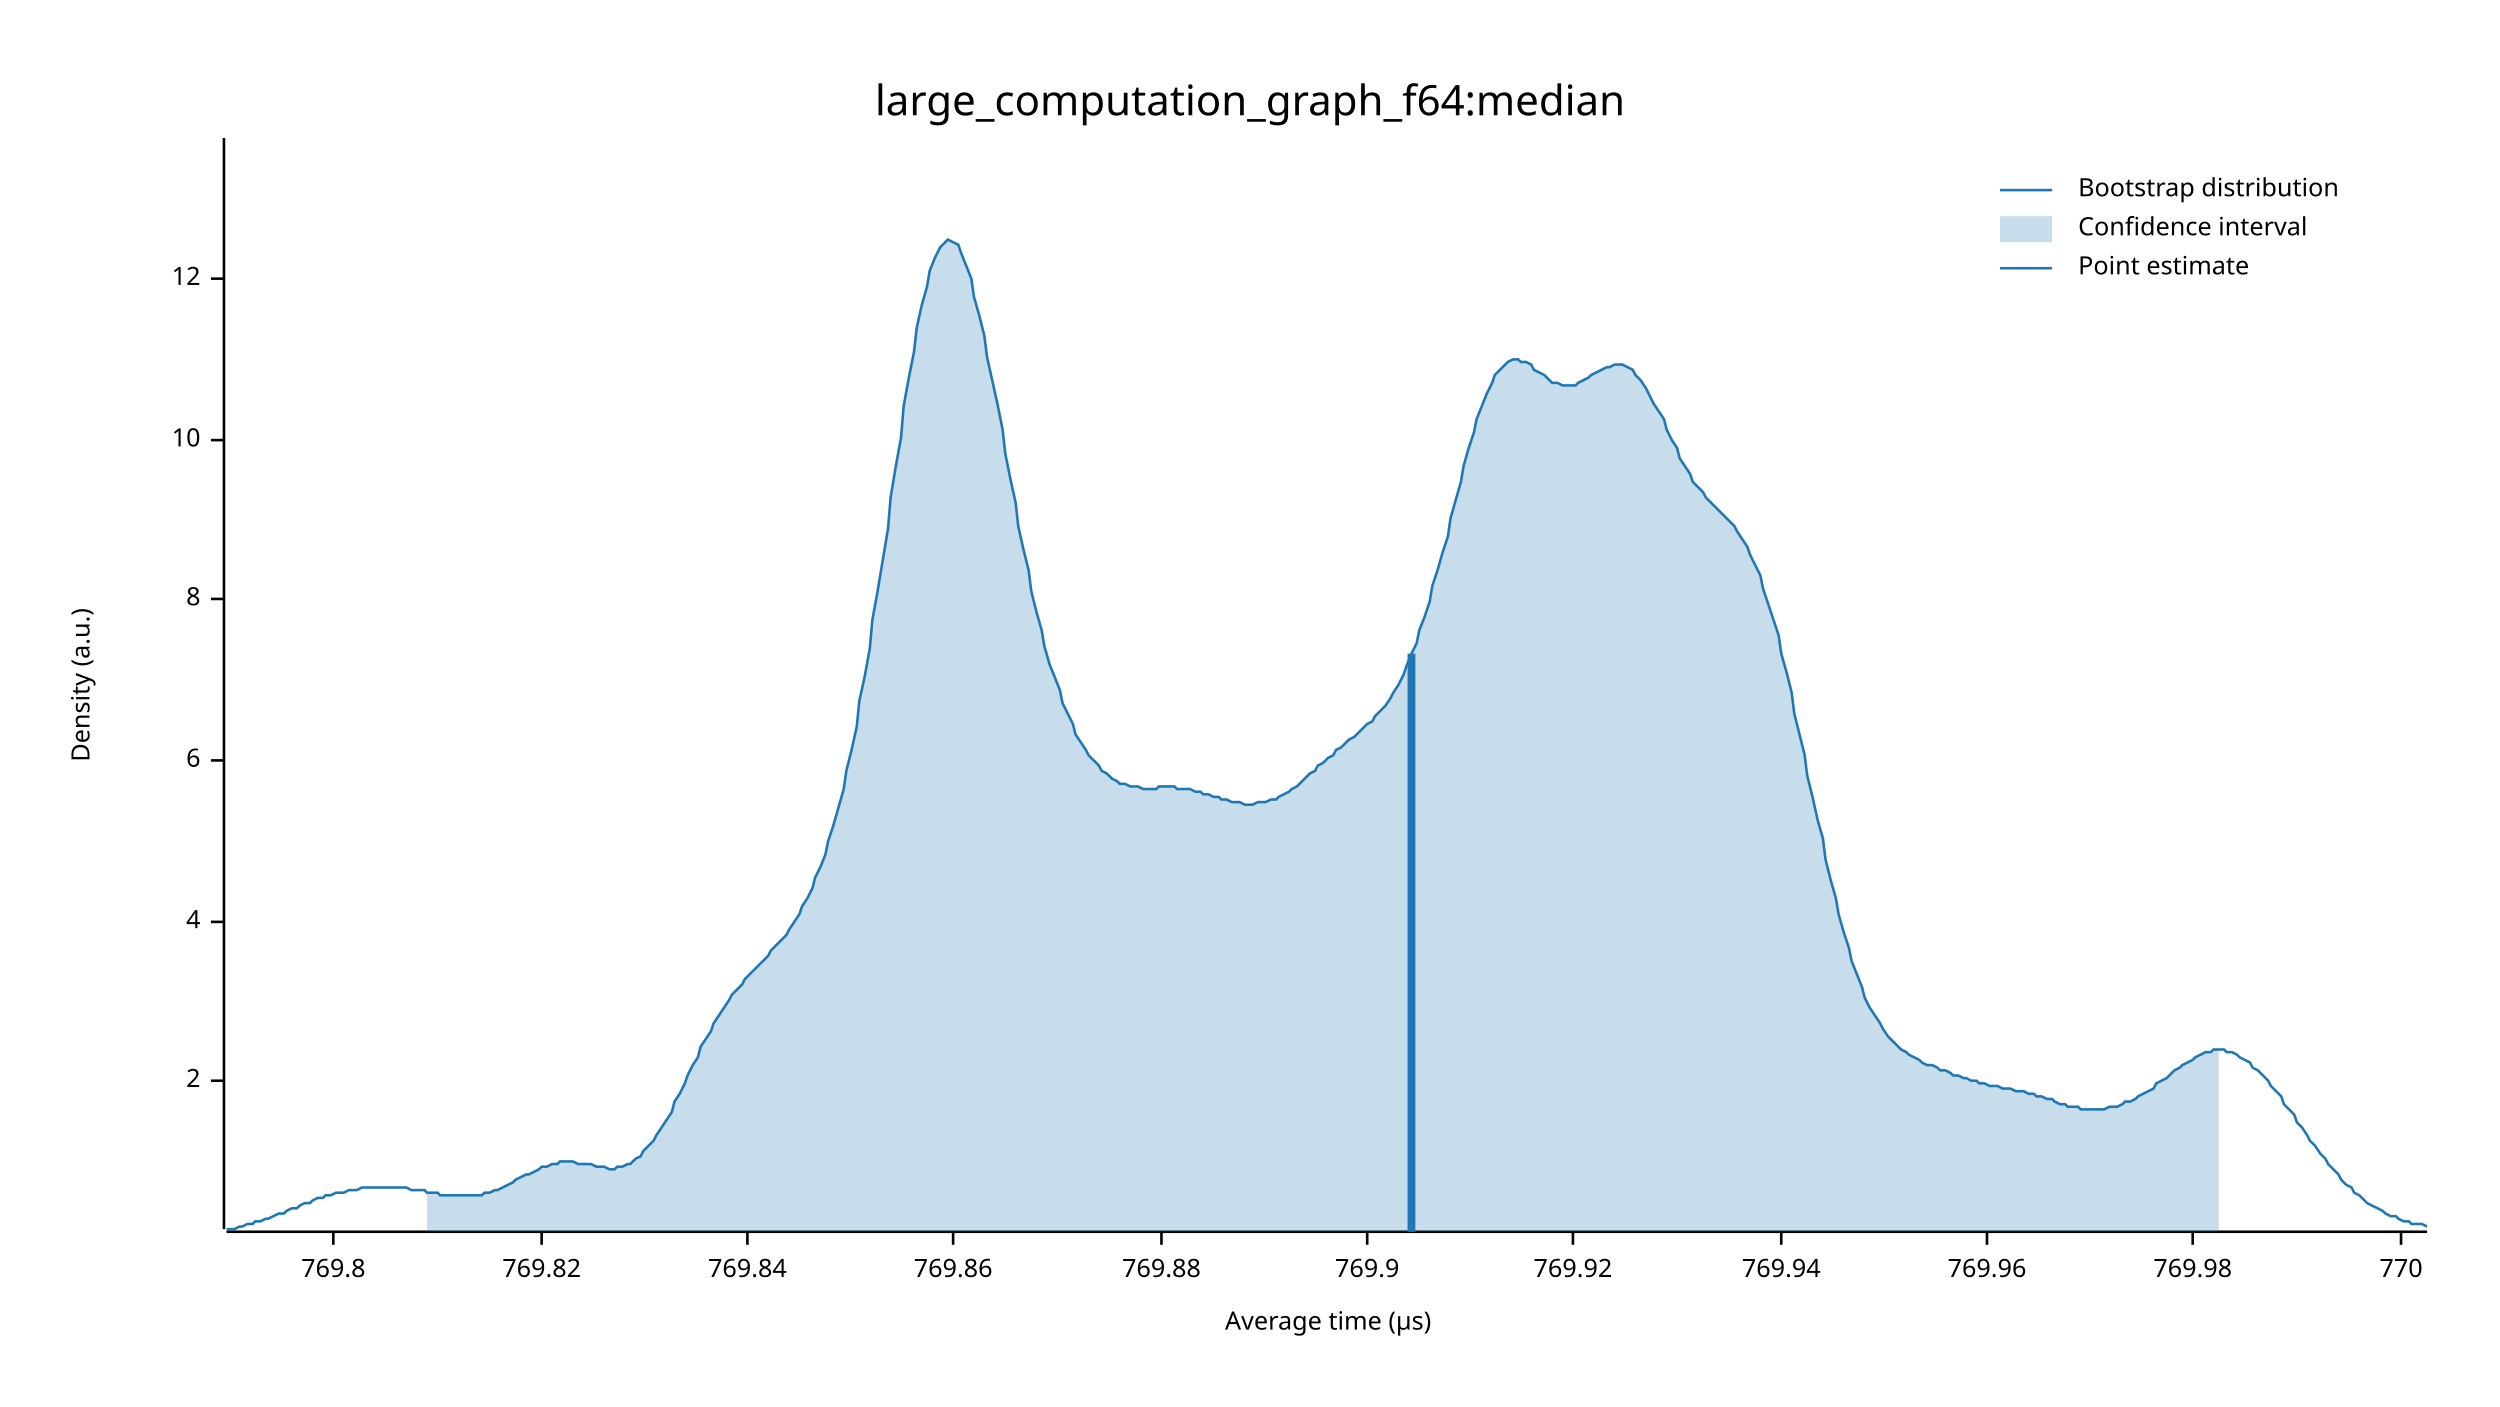
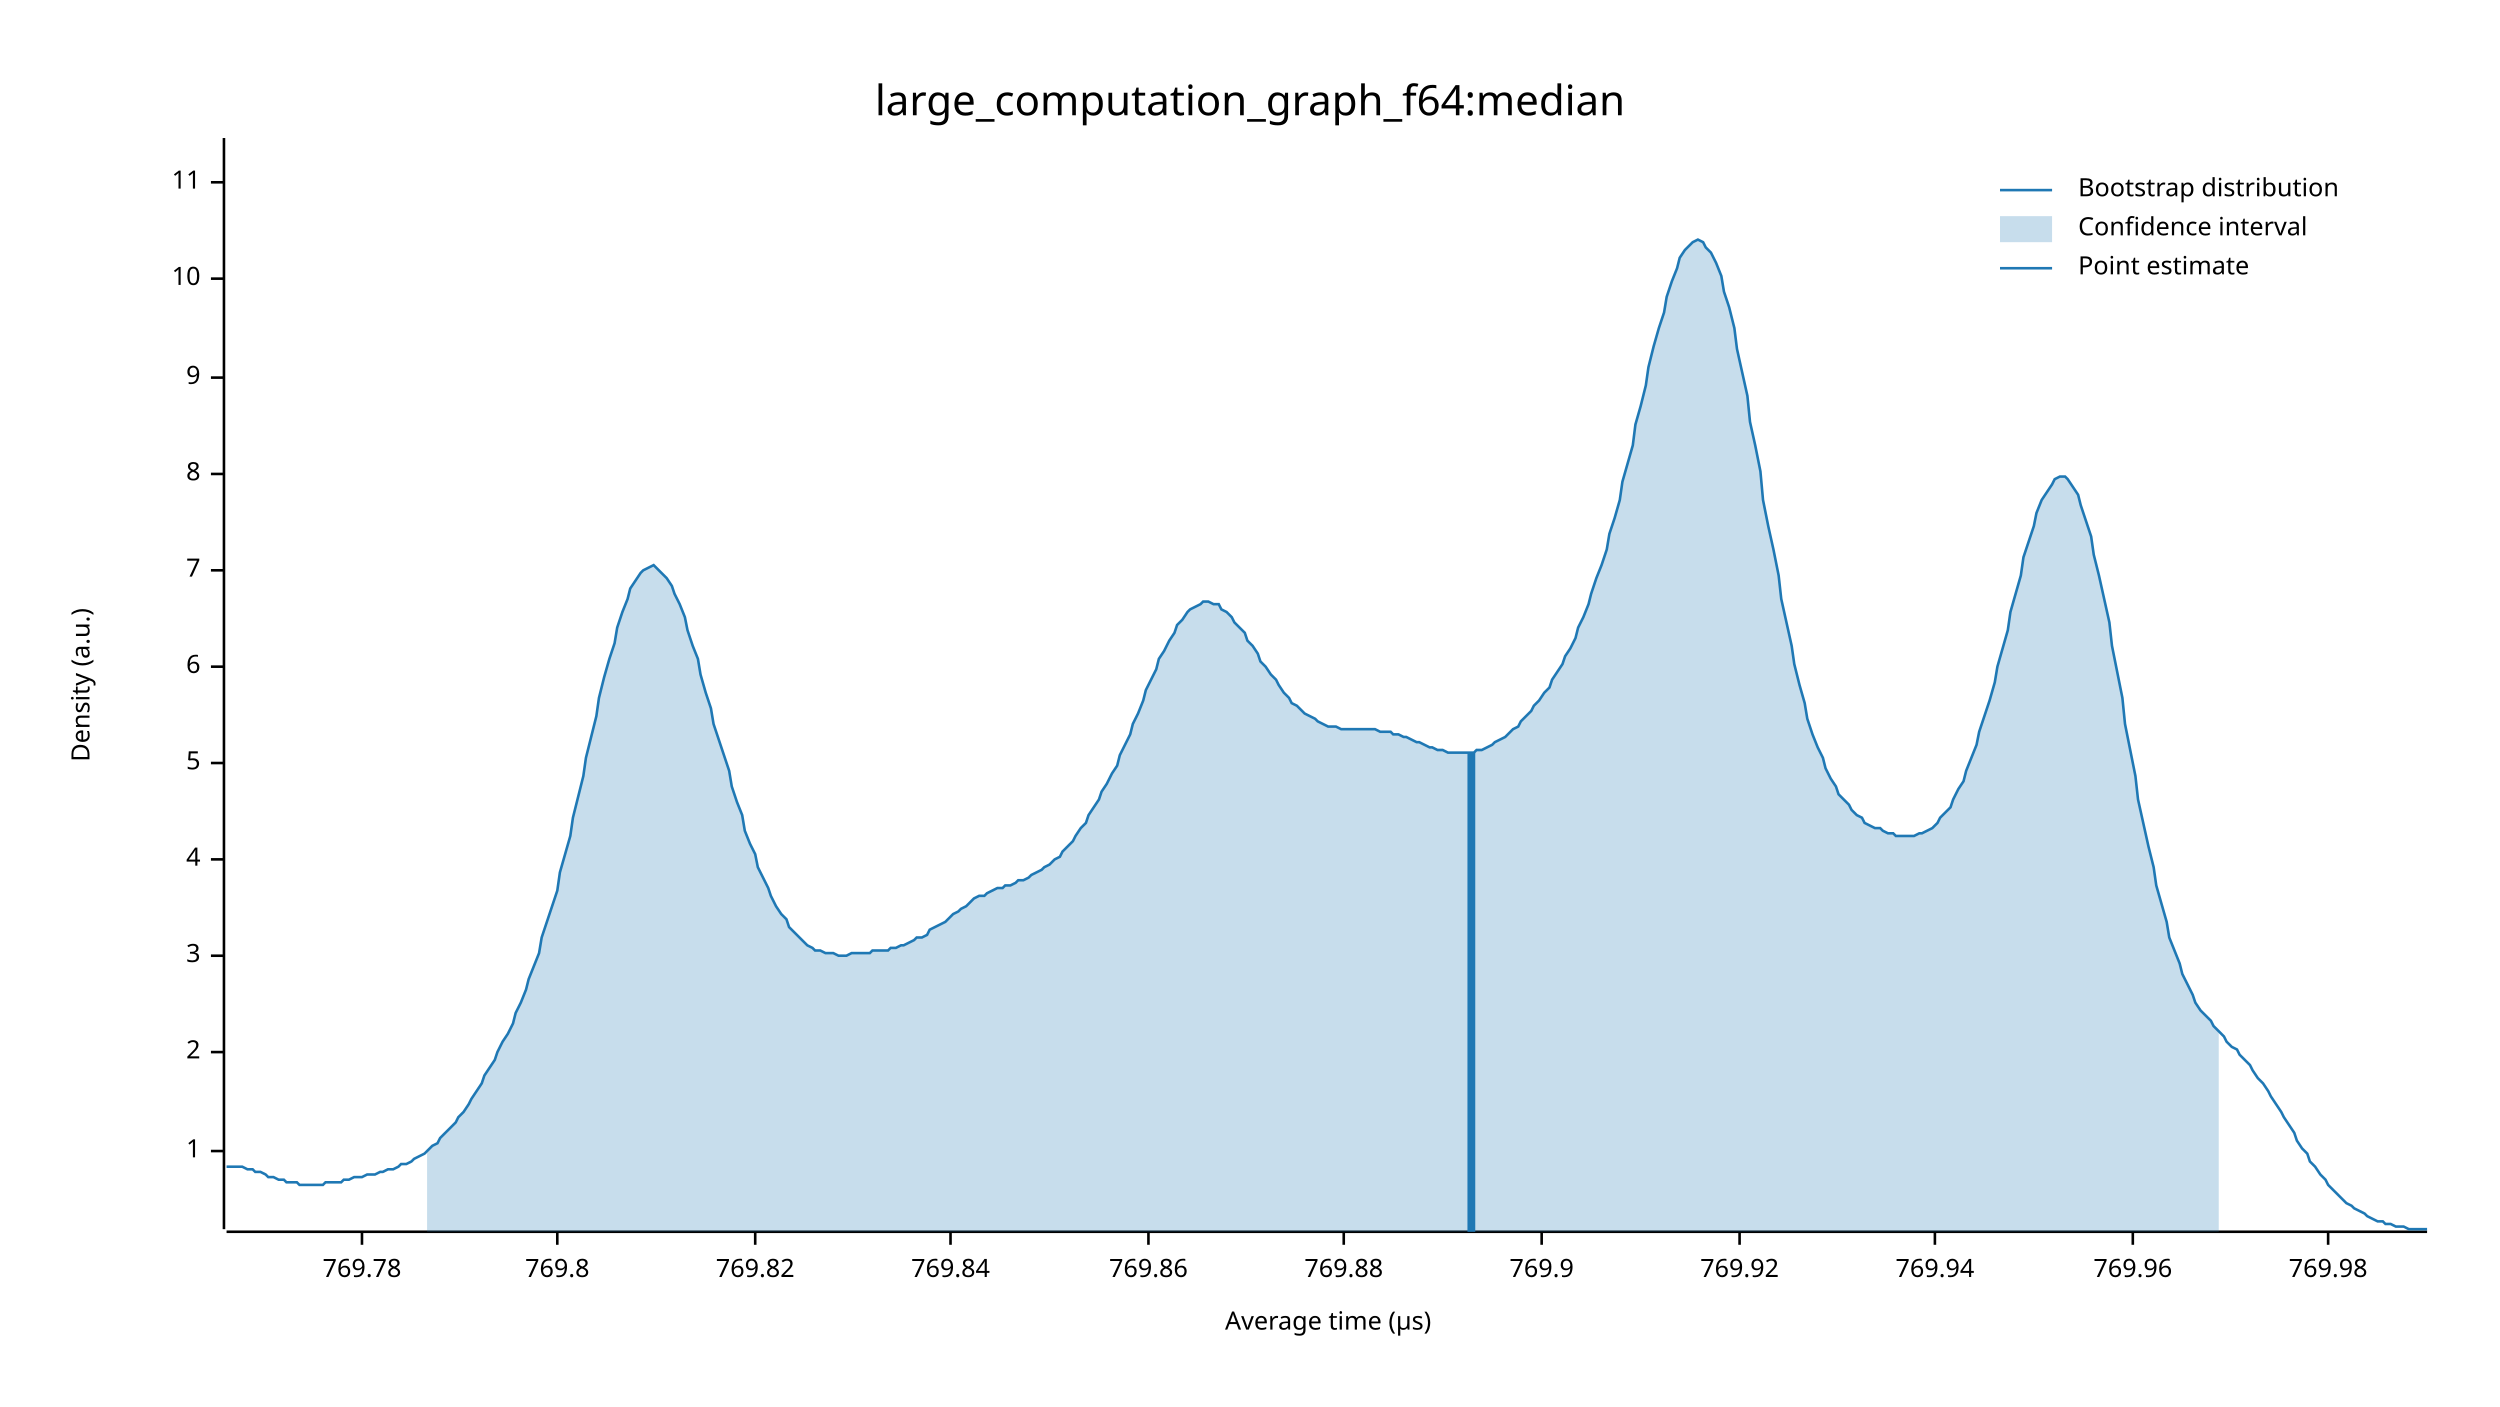
<svg xmlns="http://www.w3.org/2000/svg" width="960" height="540" viewBox="0 0 960 540">
  <text x="480" y="32" dy="0.76em" text-anchor="middle" font-family="sans-serif" font-size="16.129" opacity="1" fill="#000000">
large_computation_graph_f64:median
</text>
  <text x="27" y="263" dy="0.76em" text-anchor="middle" font-family="sans-serif" font-size="9.677" opacity="1" fill="#000000" transform="rotate(270, 27, 263)">
Density (a.u.)
</text>
  <text x="510" y="513" dy="-0.5ex" text-anchor="middle" font-family="sans-serif" font-size="9.677" opacity="1" fill="#000000">
Average time (µs)
</text>
  <polyline fill="none" opacity="1" stroke="#000000" stroke-width="1" points="86,53 86,472 " />
-   <text x="77" y="415" dy="0.5ex" text-anchor="end" font-family="sans-serif" font-size="9.677" opacity="1" fill="#000000">
+   <text x="77" y="442" dy="0.5ex" text-anchor="end" font-family="sans-serif" font-size="9.677" opacity="1" fill="#000000">
+ 1
+ </text>
+   <polyline fill="none" opacity="1" stroke="#000000" stroke-width="1" points="81,442 86,442 " />
+   <text x="77" y="404" dy="0.5ex" text-anchor="end" font-family="sans-serif" font-size="9.677" opacity="1" fill="#000000">
2
</text>
-   <polyline fill="none" opacity="1" stroke="#000000" stroke-width="1" points="81,415 86,415 " />
-   <text x="77" y="354" dy="0.5ex" text-anchor="end" font-family="sans-serif" font-size="9.677" opacity="1" fill="#000000">
+   <polyline fill="none" opacity="1" stroke="#000000" stroke-width="1" points="81,404 86,404 " />
+   <text x="77" y="367" dy="0.5ex" text-anchor="end" font-family="sans-serif" font-size="9.677" opacity="1" fill="#000000">
+ 3
+ </text>
+   <polyline fill="none" opacity="1" stroke="#000000" stroke-width="1" points="81,367 86,367 " />
+   <text x="77" y="330" dy="0.5ex" text-anchor="end" font-family="sans-serif" font-size="9.677" opacity="1" fill="#000000">
4
</text>
-   <polyline fill="none" opacity="1" stroke="#000000" stroke-width="1" points="81,354 86,354 " />
-   <text x="77" y="292" dy="0.5ex" text-anchor="end" font-family="sans-serif" font-size="9.677" opacity="1" fill="#000000">
+   <polyline fill="none" opacity="1" stroke="#000000" stroke-width="1" points="81,330 86,330 " />
+   <text x="77" y="293" dy="0.5ex" text-anchor="end" font-family="sans-serif" font-size="9.677" opacity="1" fill="#000000">
+ 5
+ </text>
+   <polyline fill="none" opacity="1" stroke="#000000" stroke-width="1" points="81,293 86,293 " />
+   <text x="77" y="256" dy="0.5ex" text-anchor="end" font-family="sans-serif" font-size="9.677" opacity="1" fill="#000000">
6
</text>
-   <polyline fill="none" opacity="1" stroke="#000000" stroke-width="1" points="81,292 86,292 " />
-   <text x="77" y="230" dy="0.5ex" text-anchor="end" font-family="sans-serif" font-size="9.677" opacity="1" fill="#000000">
+   <polyline fill="none" opacity="1" stroke="#000000" stroke-width="1" points="81,256 86,256 " />
+   <text x="77" y="219" dy="0.5ex" text-anchor="end" font-family="sans-serif" font-size="9.677" opacity="1" fill="#000000">
+ 7
+ </text>
+   <polyline fill="none" opacity="1" stroke="#000000" stroke-width="1" points="81,219 86,219 " />
+   <text x="77" y="182" dy="0.5ex" text-anchor="end" font-family="sans-serif" font-size="9.677" opacity="1" fill="#000000">
8
</text>
-   <polyline fill="none" opacity="1" stroke="#000000" stroke-width="1" points="81,230 86,230 " />
-   <text x="77" y="169" dy="0.5ex" text-anchor="end" font-family="sans-serif" font-size="9.677" opacity="1" fill="#000000">
+   <polyline fill="none" opacity="1" stroke="#000000" stroke-width="1" points="81,182 86,182 " />
+   <text x="77" y="145" dy="0.5ex" text-anchor="end" font-family="sans-serif" font-size="9.677" opacity="1" fill="#000000">
+ 9
+ </text>
+   <polyline fill="none" opacity="1" stroke="#000000" stroke-width="1" points="81,145 86,145 " />
+   <text x="77" y="107" dy="0.5ex" text-anchor="end" font-family="sans-serif" font-size="9.677" opacity="1" fill="#000000">
10
</text>
-   <polyline fill="none" opacity="1" stroke="#000000" stroke-width="1" points="81,169 86,169 " />
-   <text x="77" y="107" dy="0.5ex" text-anchor="end" font-family="sans-serif" font-size="9.677" opacity="1" fill="#000000">
- 12
+   <polyline fill="none" opacity="1" stroke="#000000" stroke-width="1" points="81,107 86,107 " />
+   <text x="77" y="70" dy="0.5ex" text-anchor="end" font-family="sans-serif" font-size="9.677" opacity="1" fill="#000000">
+ 11
</text>
-   <polyline fill="none" opacity="1" stroke="#000000" stroke-width="1" points="81,107 86,107 " />
+   <polyline fill="none" opacity="1" stroke="#000000" stroke-width="1" points="81,70 86,70 " />
  <polyline fill="none" opacity="1" stroke="#000000" stroke-width="1" points="87,473 932,473 " />
-   <text x="128" y="483" dy="0.76em" text-anchor="middle" font-family="sans-serif" font-size="9.677" opacity="1" fill="#000000">
+   <text x="139" y="483" dy="0.76em" text-anchor="middle" font-family="sans-serif" font-size="9.677" opacity="1" fill="#000000">
+ 769.78
+ </text>
+   <polyline fill="none" opacity="1" stroke="#000000" stroke-width="1" points="139,473 139,478 " />
+   <text x="214" y="483" dy="0.76em" text-anchor="middle" font-family="sans-serif" font-size="9.677" opacity="1" fill="#000000">
769.8
</text>
-   <polyline fill="none" opacity="1" stroke="#000000" stroke-width="1" points="128,473 128,478 " />
-   <text x="208" y="483" dy="0.76em" text-anchor="middle" font-family="sans-serif" font-size="9.677" opacity="1" fill="#000000">
+   <polyline fill="none" opacity="1" stroke="#000000" stroke-width="1" points="214,473 214,478 " />
+   <text x="290" y="483" dy="0.76em" text-anchor="middle" font-family="sans-serif" font-size="9.677" opacity="1" fill="#000000">
769.82
</text>
-   <polyline fill="none" opacity="1" stroke="#000000" stroke-width="1" points="208,473 208,478 " />
-   <text x="287" y="483" dy="0.76em" text-anchor="middle" font-family="sans-serif" font-size="9.677" opacity="1" fill="#000000">
+   <polyline fill="none" opacity="1" stroke="#000000" stroke-width="1" points="290,473 290,478 " />
+   <text x="365" y="483" dy="0.76em" text-anchor="middle" font-family="sans-serif" font-size="9.677" opacity="1" fill="#000000">
769.84
</text>
-   <polyline fill="none" opacity="1" stroke="#000000" stroke-width="1" points="287,473 287,478 " />
-   <text x="366" y="483" dy="0.76em" text-anchor="middle" font-family="sans-serif" font-size="9.677" opacity="1" fill="#000000">
+   <polyline fill="none" opacity="1" stroke="#000000" stroke-width="1" points="365,473 365,478 " />
+   <text x="441" y="483" dy="0.76em" text-anchor="middle" font-family="sans-serif" font-size="9.677" opacity="1" fill="#000000">
769.86
</text>
-   <polyline fill="none" opacity="1" stroke="#000000" stroke-width="1" points="366,473 366,478 " />
-   <text x="446" y="483" dy="0.76em" text-anchor="middle" font-family="sans-serif" font-size="9.677" opacity="1" fill="#000000">
+   <polyline fill="none" opacity="1" stroke="#000000" stroke-width="1" points="441,473 441,478 " />
+   <text x="516" y="483" dy="0.76em" text-anchor="middle" font-family="sans-serif" font-size="9.677" opacity="1" fill="#000000">
769.88
</text>
-   <polyline fill="none" opacity="1" stroke="#000000" stroke-width="1" points="446,473 446,478 " />
-   <text x="525" y="483" dy="0.76em" text-anchor="middle" font-family="sans-serif" font-size="9.677" opacity="1" fill="#000000">
+   <polyline fill="none" opacity="1" stroke="#000000" stroke-width="1" points="516,473 516,478 " />
+   <text x="592" y="483" dy="0.76em" text-anchor="middle" font-family="sans-serif" font-size="9.677" opacity="1" fill="#000000">
769.9
</text>
-   <polyline fill="none" opacity="1" stroke="#000000" stroke-width="1" points="525,473 525,478 " />
-   <text x="604" y="483" dy="0.76em" text-anchor="middle" font-family="sans-serif" font-size="9.677" opacity="1" fill="#000000">
+   <polyline fill="none" opacity="1" stroke="#000000" stroke-width="1" points="592,473 592,478 " />
+   <text x="668" y="483" dy="0.76em" text-anchor="middle" font-family="sans-serif" font-size="9.677" opacity="1" fill="#000000">
769.92
</text>
-   <polyline fill="none" opacity="1" stroke="#000000" stroke-width="1" points="604,473 604,478 " />
-   <text x="684" y="483" dy="0.76em" text-anchor="middle" font-family="sans-serif" font-size="9.677" opacity="1" fill="#000000">
+   <polyline fill="none" opacity="1" stroke="#000000" stroke-width="1" points="668,473 668,478 " />
+   <text x="743" y="483" dy="0.76em" text-anchor="middle" font-family="sans-serif" font-size="9.677" opacity="1" fill="#000000">
769.94
</text>
-   <polyline fill="none" opacity="1" stroke="#000000" stroke-width="1" points="684,473 684,478 " />
-   <text x="763" y="483" dy="0.76em" text-anchor="middle" font-family="sans-serif" font-size="9.677" opacity="1" fill="#000000">
+   <polyline fill="none" opacity="1" stroke="#000000" stroke-width="1" points="743,473 743,478 " />
+   <text x="819" y="483" dy="0.76em" text-anchor="middle" font-family="sans-serif" font-size="9.677" opacity="1" fill="#000000">
769.96
</text>
-   <polyline fill="none" opacity="1" stroke="#000000" stroke-width="1" points="763,473 763,478 " />
-   <text x="842" y="483" dy="0.76em" text-anchor="middle" font-family="sans-serif" font-size="9.677" opacity="1" fill="#000000">
+   <polyline fill="none" opacity="1" stroke="#000000" stroke-width="1" points="819,473 819,478 " />
+   <text x="894" y="483" dy="0.76em" text-anchor="middle" font-family="sans-serif" font-size="9.677" opacity="1" fill="#000000">
769.98
</text>
-   <polyline fill="none" opacity="1" stroke="#000000" stroke-width="1" points="842,473 842,478 " />
-   <text x="922" y="483" dy="0.76em" text-anchor="middle" font-family="sans-serif" font-size="9.677" opacity="1" fill="#000000">
- 770
- </text>
-   <polyline fill="none" opacity="1" stroke="#000000" stroke-width="1" points="922,473 922,478 " />
-   <polyline fill="none" opacity="1" stroke="#1F78B4" stroke-width="1" points="87,472 88,472 90,472 92,471 93,471 95,470 97,470 98,469 100,469 102,468 103,468 105,467 107,466 109,466 110,465 112,464 114,464 115,463 117,462 119,462 120,461 122,460 124,460 125,459 127,459 129,458 131,458 132,458 134,457 136,457 137,457 139,456 141,456 142,456 144,456 146,456 147,456 149,456 151,456 153,456 154,456 156,456 158,457 159,457 161,457 163,457 164,458 166,458 168,458 169,459 171,459 173,459 175,459 176,459 178,459 180,459 181,459 183,459 185,459 186,458 188,458 190,457 191,457 193,456 195,455 197,454 198,453 200,452 202,451 203,451 205,450 207,449 208,448 210,448 212,447 214,447 215,446 217,446 219,446 220,446 222,447 224,447 225,447 227,447 229,448 230,448 232,448 234,449 236,449 237,448 239,448 241,447 242,447 244,445 246,444 247,442 249,440 251,438 252,436 254,433 256,430 258,427 259,423 261,420 263,416 264,413 266,409 268,406 269,402 271,399 273,396 274,393 276,390 278,387 280,384 281,382 283,380 285,378 286,376 288,374 290,372 291,371 293,369 295,367 296,365 298,363 300,361 302,359 303,357 305,354 307,351 308,348 310,345 312,341 313,337 315,333 317,328 318,323 320,317 322,310 324,303 325,296 327,288 329,279 330,269 332,260 334,249 335,238 337,227 339,215 341,203 342,191 344,179 346,168 347,156 349,145 351,135 352,126 354,117 356,110 357,104 359,99 361,95 363,93 364,92 366,93 368,94 369,97 371,102 373,107 374,114 376,121 378,129 379,137 381,146 383,155 385,165 386,174 388,184 390,193 391,202 393,211 395,219 396,227 398,235 400,242 401,248 403,255 405,260 407,265 408,270 410,274 412,278 413,282 415,285 417,288 418,290 420,292 422,294 423,296 425,297 427,299 429,300 430,301 432,301 434,302 435,302 437,302 439,303 440,303 442,303 444,303 445,302 447,302 449,302 451,302 452,303 454,303 456,303 457,303 459,304 461,304 462,305 464,305 466,306 468,306 469,307 471,307 473,308 474,308 476,308 478,309 479,309 481,309 483,308 484,308 486,308 488,307 490,307 491,306 493,305 495,304 496,303 498,302 500,300 501,299 503,297 505,296 506,294 508,293 510,291 512,290 513,288 515,287 517,285 518,284 520,283 522,281 523,280 525,278 527,277 528,275 530,273 532,271 534,268 535,266 537,263 539,259 540,256 542,251 544,247 545,242 547,237 549,231 550,225 552,219 554,212 556,206 557,199 559,192 561,185 562,179 564,172 566,166 567,161 569,156 571,151 573,147 574,144 576,142 578,140 579,139 581,138 583,138 584,139 586,139 588,140 589,142 591,143 593,144 595,146 596,147 598,147 600,148 601,148 603,148 605,148 606,147 608,146 610,145 611,144 613,143 615,142 617,141 618,141 620,140 622,140 623,140 625,141 627,142 628,144 630,146 632,149 633,151 635,155 637,158 639,161 640,165 642,169 644,172 645,176 647,179 649,182 650,185 652,187 654,189 655,191 657,193 659,195 661,197 662,198 664,200 666,202 667,204 669,207 671,210 672,213 674,217 676,221 677,226 679,232 681,238 683,244 684,251 686,258 688,266 689,274 691,282 693,290 694,298 696,306 698,315 700,322 701,330 703,338 705,345 706,351 708,358 710,364 711,369 713,374 715,379 716,383 718,387 720,390 722,393 723,395 725,398 727,400 728,401 730,403 732,404 733,405 735,406 737,407 738,408 740,409 742,409 744,410 745,411 747,411 749,412 750,413 752,413 754,414 755,414 757,415 759,415 760,416 762,416 764,417 766,417 767,417 769,418 771,418 772,418 774,419 776,419 777,419 779,420 781,420 782,421 784,421 786,422 788,422 789,423 791,424 793,424 794,425 796,425 798,425 799,426 801,426 803,426 804,426 806,426 808,426 810,425 811,425 813,425 815,424 816,423 818,423 820,422 821,421 823,420 825,419 827,418 828,416 830,415 832,414 833,413 835,411 837,410 838,409 840,408 842,407 843,406 845,405 847,404 849,404 850,403 852,403 854,403 855,404 857,404 859,405 860,406 862,407 864,408 865,410 867,411 869,413 871,415 872,417 874,419 876,421 877,424 879,426 881,428 882,431 884,433 886,436 887,438 889,440 891,443 893,445 894,447 896,449 898,451 899,453 901,455 903,456 904,458 906,459 908,461 909,462 911,463 913,464 915,465 916,466 918,467 920,467 921,468 923,469 925,469 926,470 928,470 930,470 932,471 " />
-   <polygon opacity="0.25" fill="#1F78B4" points="164,458 166,458 168,458 169,459 171,459 173,459 175,459 176,459 178,459 180,459 181,459 183,459 185,459 186,458 188,458 190,457 191,457 193,456 195,455 197,454 198,453 200,452 202,451 203,451 205,450 207,449 208,448 210,448 212,447 214,447 215,446 217,446 219,446 220,446 222,447 224,447 225,447 227,447 229,448 230,448 232,448 234,449 236,449 237,448 239,448 241,447 242,447 244,445 246,444 247,442 249,440 251,438 252,436 254,433 256,430 258,427 259,423 261,420 263,416 264,413 266,409 268,406 269,402 271,399 273,396 274,393 276,390 278,387 280,384 281,382 283,380 285,378 286,376 288,374 290,372 291,371 293,369 295,367 296,365 298,363 300,361 302,359 303,357 305,354 307,351 308,348 310,345 312,341 313,337 315,333 317,328 318,323 320,317 322,310 324,303 325,296 327,288 329,279 330,269 332,260 334,249 335,238 337,227 339,215 341,203 342,191 344,179 346,168 347,156 349,145 351,135 352,126 354,117 356,110 357,104 359,99 361,95 363,93 364,92 366,93 368,94 369,97 371,102 373,107 374,114 376,121 378,129 379,137 381,146 383,155 385,165 386,174 388,184 390,193 391,202 393,211 395,219 396,227 398,235 400,242 401,248 403,255 405,260 407,265 408,270 410,274 412,278 413,282 415,285 417,288 418,290 420,292 422,294 423,296 425,297 427,299 429,300 430,301 432,301 434,302 435,302 437,302 439,303 440,303 442,303 444,303 445,302 447,302 449,302 451,302 452,303 454,303 456,303 457,303 459,304 461,304 462,305 464,305 466,306 468,306 469,307 471,307 473,308 474,308 476,308 478,309 479,309 481,309 483,308 484,308 486,308 488,307 490,307 491,306 493,305 495,304 496,303 498,302 500,300 501,299 503,297 505,296 506,294 508,293 510,291 512,290 513,288 515,287 517,285 518,284 520,283 522,281 523,280 525,278 527,277 528,275 530,273 532,271 534,268 535,266 537,263 539,259 540,256 542,251 544,247 545,242 547,237 549,231 550,225 552,219 554,212 556,206 557,199 559,192 561,185 562,179 564,172 566,166 567,161 569,156 571,151 573,147 574,144 576,142 578,140 579,139 581,138 583,138 584,139 586,139 588,140 589,142 591,143 593,144 595,146 596,147 598,147 600,148 601,148 603,148 605,148 606,147 608,146 610,145 611,144 613,143 615,142 617,141 618,141 620,140 622,140 623,140 625,141 627,142 628,144 630,146 632,149 633,151 635,155 637,158 639,161 640,165 642,169 644,172 645,176 647,179 649,182 650,185 652,187 654,189 655,191 657,193 659,195 661,197 662,198 664,200 666,202 667,204 669,207 671,210 672,213 674,217 676,221 677,226 679,232 681,238 683,244 684,251 686,258 688,266 689,274 691,282 693,290 694,298 696,306 698,315 700,322 701,330 703,338 705,345 706,351 708,358 710,364 711,369 713,374 715,379 716,383 718,387 720,390 722,393 723,395 725,398 727,400 728,401 730,403 732,404 733,405 735,406 737,407 738,408 740,409 742,409 744,410 745,411 747,411 749,412 750,413 752,413 754,414 755,414 757,415 759,415 760,416 762,416 764,417 766,417 767,417 769,418 771,418 772,418 774,419 776,419 777,419 779,420 781,420 782,421 784,421 786,422 788,422 789,423 791,424 793,424 794,425 796,425 798,425 799,426 801,426 803,426 804,426 806,426 808,426 810,425 811,425 813,425 815,424 816,423 818,423 820,422 821,421 823,420 825,419 827,418 828,416 830,415 832,414 833,413 835,411 837,410 838,409 840,408 842,407 843,406 845,405 847,404 849,404 850,403 852,403 852,473 164,473 " />
-   <polyline fill="none" opacity="1" stroke="#1F78B4" stroke-width="3" points="542,473 542,251 " />
+   <polyline fill="none" opacity="1" stroke="#000000" stroke-width="1" points="894,473 894,478 " />
+   <polyline fill="none" opacity="1" stroke="#1F78B4" stroke-width="1" points="87,448 88,448 90,448 92,448 93,448 95,449 97,449 98,450 100,450 102,451 103,452 105,452 107,453 109,453 110,454 112,454 114,454 115,455 117,455 119,455 120,455 122,455 124,455 125,454 127,454 129,454 131,454 132,453 134,453 136,452 137,452 139,452 141,451 142,451 144,451 146,450 147,450 149,449 151,449 153,448 154,447 156,447 158,446 159,445 161,444 163,443 164,442 166,440 168,439 169,437 171,435 173,433 175,431 176,429 178,427 180,424 181,422 183,419 185,416 186,413 188,410 190,407 191,404 193,400 195,397 197,393 198,389 200,385 202,380 203,376 205,371 207,366 208,360 210,354 212,348 214,342 215,335 217,328 219,321 220,314 222,306 224,298 225,291 227,283 229,275 230,268 232,260 234,253 236,247 237,241 239,235 241,230 242,226 244,223 246,220 247,219 249,218 251,217 252,218 254,220 256,222 258,225 259,228 261,232 263,237 264,242 266,248 268,253 269,259 271,266 273,272 274,278 276,284 278,290 280,296 281,302 283,308 285,313 286,319 288,324 290,328 291,333 293,337 295,341 296,344 298,348 300,351 302,353 303,356 305,358 307,360 308,361 310,363 312,364 313,365 315,365 317,366 318,366 320,366 322,367 324,367 325,367 327,366 329,366 330,366 332,366 334,366 335,365 337,365 339,365 341,365 342,364 344,364 346,363 347,363 349,362 351,361 352,360 354,360 356,359 357,357 359,356 361,355 363,354 364,353 366,351 368,350 369,349 371,348 373,346 374,345 376,344 378,344 379,343 381,342 383,341 385,341 386,340 388,340 390,339 391,338 393,338 395,337 396,336 398,335 400,334 401,333 403,332 405,330 407,329 408,327 410,325 412,323 413,321 415,318 417,316 418,313 420,310 422,307 423,304 425,301 427,297 429,294 430,290 432,286 434,282 435,278 437,274 439,269 440,265 442,261 444,257 445,253 447,250 449,246 451,243 452,240 454,238 456,235 457,234 459,233 461,232 462,231 464,231 466,232 468,232 469,234 471,235 473,237 474,239 476,241 478,243 479,246 481,248 483,251 484,254 486,256 488,259 490,261 491,263 493,266 495,268 496,270 498,271 500,273 501,274 503,275 505,276 506,277 508,278 510,279 512,279 513,279 515,280 517,280 518,280 520,280 522,280 523,280 525,280 527,280 528,280 530,281 532,281 534,281 535,282 537,282 539,283 540,283 542,284 544,285 545,285 547,286 549,287 550,287 552,288 554,288 556,289 557,289 559,289 561,289 562,289 564,289 566,289 567,288 569,288 571,287 573,286 574,285 576,284 578,283 579,282 581,280 583,279 584,277 586,275 588,273 589,271 591,269 593,266 595,264 596,261 598,258 600,255 601,252 603,249 605,245 606,241 608,237 610,232 611,228 613,222 615,217 617,211 618,205 620,199 622,192 623,185 625,178 627,171 628,163 630,156 632,148 633,141 635,133 637,126 639,120 640,114 642,108 644,103 645,99 647,96 649,94 650,93 652,92 654,93 655,95 657,97 659,101 661,106 662,112 664,118 666,126 667,134 669,143 671,152 672,162 674,171 676,181 677,192 679,202 681,211 683,221 684,230 686,239 688,248 689,255 691,263 693,270 694,276 696,282 698,287 700,291 701,295 703,299 705,302 706,305 708,307 710,309 711,311 713,313 715,314 716,316 718,317 720,318 722,318 723,319 725,320 727,320 728,321 730,321 732,321 733,321 735,321 737,320 738,320 740,319 742,318 744,316 745,314 747,312 749,310 750,307 752,303 754,300 755,296 757,291 759,286 760,281 762,275 764,269 766,262 767,256 769,249 771,242 772,235 774,228 776,221 777,214 779,208 781,202 782,197 784,192 786,189 788,186 789,184 791,183 793,183 794,184 796,187 798,190 799,194 801,200 803,206 804,213 806,221 808,230 810,239 811,248 813,258 815,268 816,278 818,288 820,298 821,307 823,316 825,325 827,333 828,340 830,347 832,354 833,360 835,365 837,370 838,374 840,378 842,382 843,385 845,388 847,390 849,392 850,394 852,396 854,398 855,400 857,402 859,403 860,405 862,407 864,409 865,411 867,414 869,416 871,419 872,421 874,424 876,427 877,429 879,432 881,435 882,438 884,441 886,443 887,446 889,448 891,451 893,453 894,455 896,457 898,459 899,460 901,462 903,463 904,464 906,465 908,466 909,467 911,468 913,469 915,469 916,470 918,470 920,471 921,471 923,471 925,472 926,472 928,472 930,472 932,472 " />
+   <polygon opacity="0.25" fill="#1F78B4" points="164,442 166,440 168,439 169,437 171,435 173,433 175,431 176,429 178,427 180,424 181,422 183,419 185,416 186,413 188,410 190,407 191,404 193,400 195,397 197,393 198,389 200,385 202,380 203,376 205,371 207,366 208,360 210,354 212,348 214,342 215,335 217,328 219,321 220,314 222,306 224,298 225,291 227,283 229,275 230,268 232,260 234,253 236,247 237,241 239,235 241,230 242,226 244,223 246,220 247,219 249,218 251,217 252,218 254,220 256,222 258,225 259,228 261,232 263,237 264,242 266,248 268,253 269,259 271,266 273,272 274,278 276,284 278,290 280,296 281,302 283,308 285,313 286,319 288,324 290,328 291,333 293,337 295,341 296,344 298,348 300,351 302,353 303,356 305,358 307,360 308,361 310,363 312,364 313,365 315,365 317,366 318,366 320,366 322,367 324,367 325,367 327,366 329,366 330,366 332,366 334,366 335,365 337,365 339,365 341,365 342,364 344,364 346,363 347,363 349,362 351,361 352,360 354,360 356,359 357,357 359,356 361,355 363,354 364,353 366,351 368,350 369,349 371,348 373,346 374,345 376,344 378,344 379,343 381,342 383,341 385,341 386,340 388,340 390,339 391,338 393,338 395,337 396,336 398,335 400,334 401,333 403,332 405,330 407,329 408,327 410,325 412,323 413,321 415,318 417,316 418,313 420,310 422,307 423,304 425,301 427,297 429,294 430,290 432,286 434,282 435,278 437,274 439,269 440,265 442,261 444,257 445,253 447,250 449,246 451,243 452,240 454,238 456,235 457,234 459,233 461,232 462,231 464,231 466,232 468,232 469,234 471,235 473,237 474,239 476,241 478,243 479,246 481,248 483,251 484,254 486,256 488,259 490,261 491,263 493,266 495,268 496,270 498,271 500,273 501,274 503,275 505,276 506,277 508,278 510,279 512,279 513,279 515,280 517,280 518,280 520,280 522,280 523,280 525,280 527,280 528,280 530,281 532,281 534,281 535,282 537,282 539,283 540,283 542,284 544,285 545,285 547,286 549,287 550,287 552,288 554,288 556,289 557,289 559,289 561,289 562,289 564,289 566,289 567,288 569,288 571,287 573,286 574,285 576,284 578,283 579,282 581,280 583,279 584,277 586,275 588,273 589,271 591,269 593,266 595,264 596,261 598,258 600,255 601,252 603,249 605,245 606,241 608,237 610,232 611,228 613,222 615,217 617,211 618,205 620,199 622,192 623,185 625,178 627,171 628,163 630,156 632,148 633,141 635,133 637,126 639,120 640,114 642,108 644,103 645,99 647,96 649,94 650,93 652,92 654,93 655,95 657,97 659,101 661,106 662,112 664,118 666,126 667,134 669,143 671,152 672,162 674,171 676,181 677,192 679,202 681,211 683,221 684,230 686,239 688,248 689,255 691,263 693,270 694,276 696,282 698,287 700,291 701,295 703,299 705,302 706,305 708,307 710,309 711,311 713,313 715,314 716,316 718,317 720,318 722,318 723,319 725,320 727,320 728,321 730,321 732,321 733,321 735,321 737,320 738,320 740,319 742,318 744,316 745,314 747,312 749,310 750,307 752,303 754,300 755,296 757,291 759,286 760,281 762,275 764,269 766,262 767,256 769,249 771,242 772,235 774,228 776,221 777,214 779,208 781,202 782,197 784,192 786,189 788,186 789,184 791,183 793,183 794,184 796,187 798,190 799,194 801,200 803,206 804,213 806,221 808,230 810,239 811,248 813,258 815,268 816,278 818,288 820,298 821,307 823,316 825,325 827,333 828,340 830,347 832,354 833,360 835,365 837,370 838,374 840,378 842,382 843,385 845,388 847,390 849,392 850,394 852,396 852,473 164,473 " />
+   <polyline fill="none" opacity="1" stroke="#1F78B4" stroke-width="3" points="565,473 565,289 " />
  <text x="798" y="68" dy="0.76em" text-anchor="start" font-family="sans-serif" font-size="9.677" opacity="1" fill="#000000">
Bootstrap distribution
</text>
  <text x="798" y="83" dy="0.76em" text-anchor="start" font-family="sans-serif" font-size="9.677" opacity="1" fill="#000000">
Confidence interval
</text>
  <text x="798" y="98" dy="0.76em" text-anchor="start" font-family="sans-serif" font-size="9.677" opacity="1" fill="#000000">
Point estimate
</text>
  <polyline fill="none" opacity="1" stroke="#1F78B4" stroke-width="1" points="768,73 788,73 " />
  <rect x="768" y="83" width="20" height="10" opacity="0.25" fill="#1F78B4" stroke="none" />
  <polyline fill="none" opacity="1" stroke="#1F78B4" stroke-width="1" points="768,103 788,103 " />
</svg>
